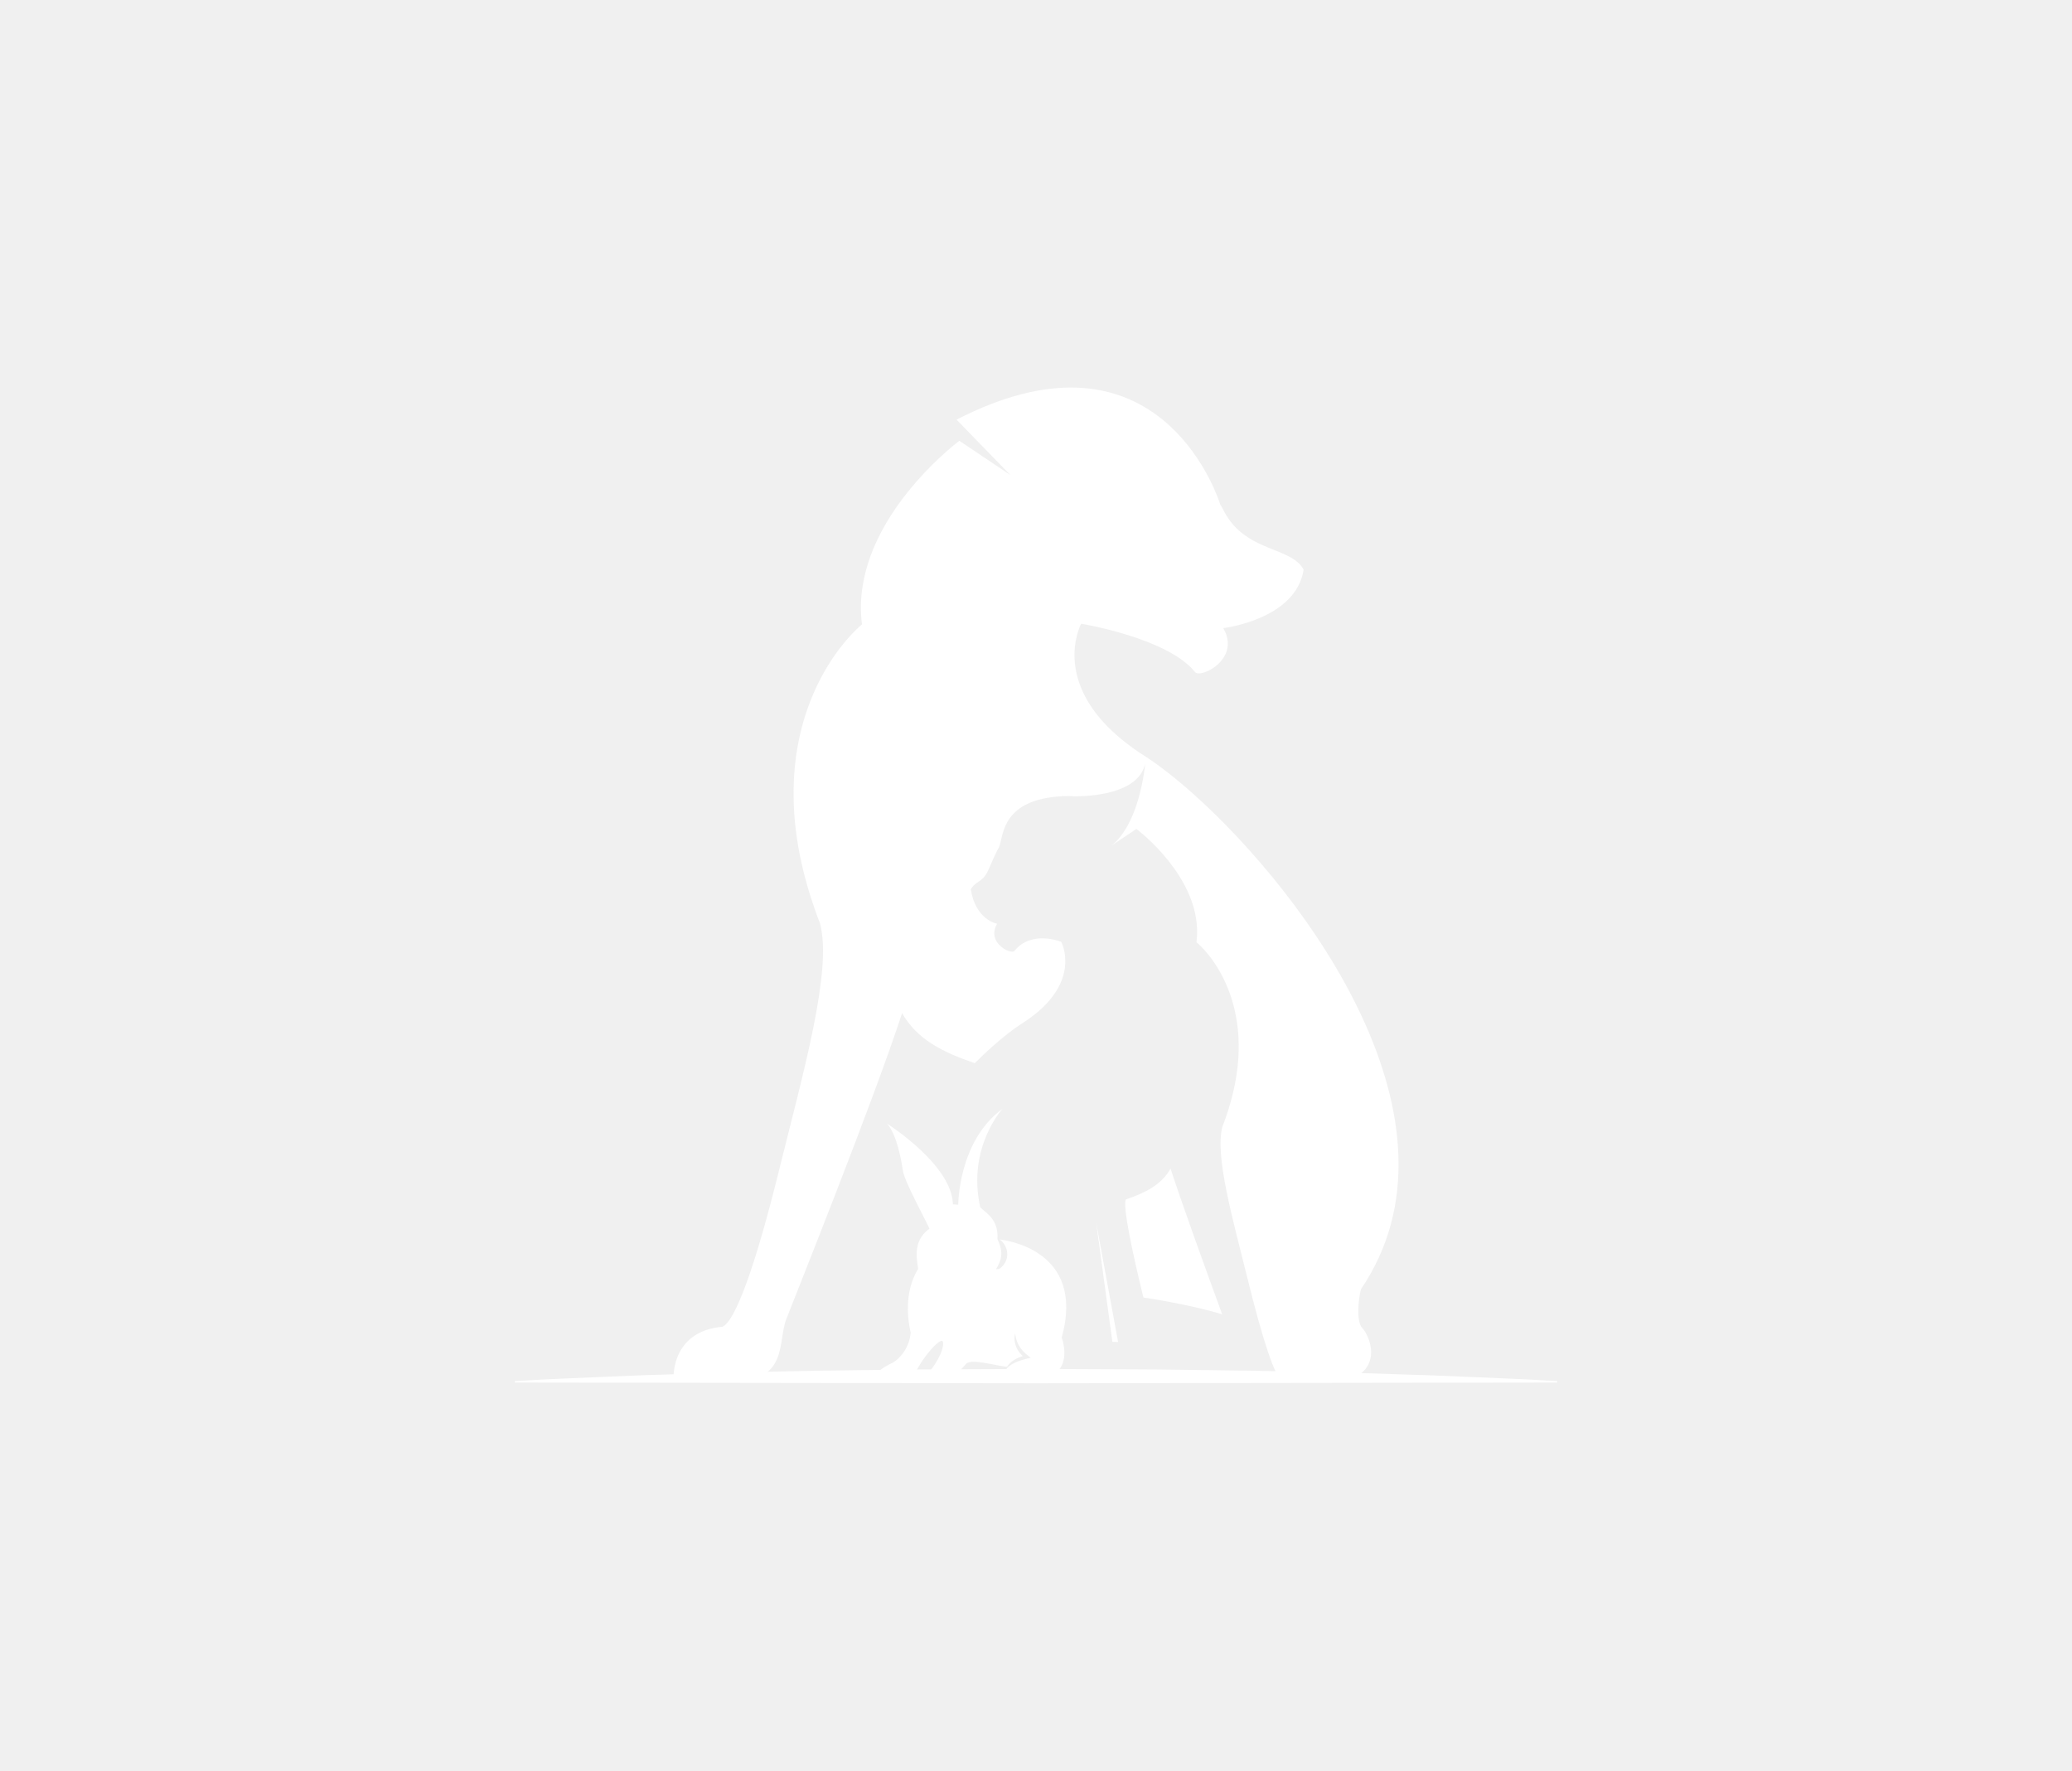
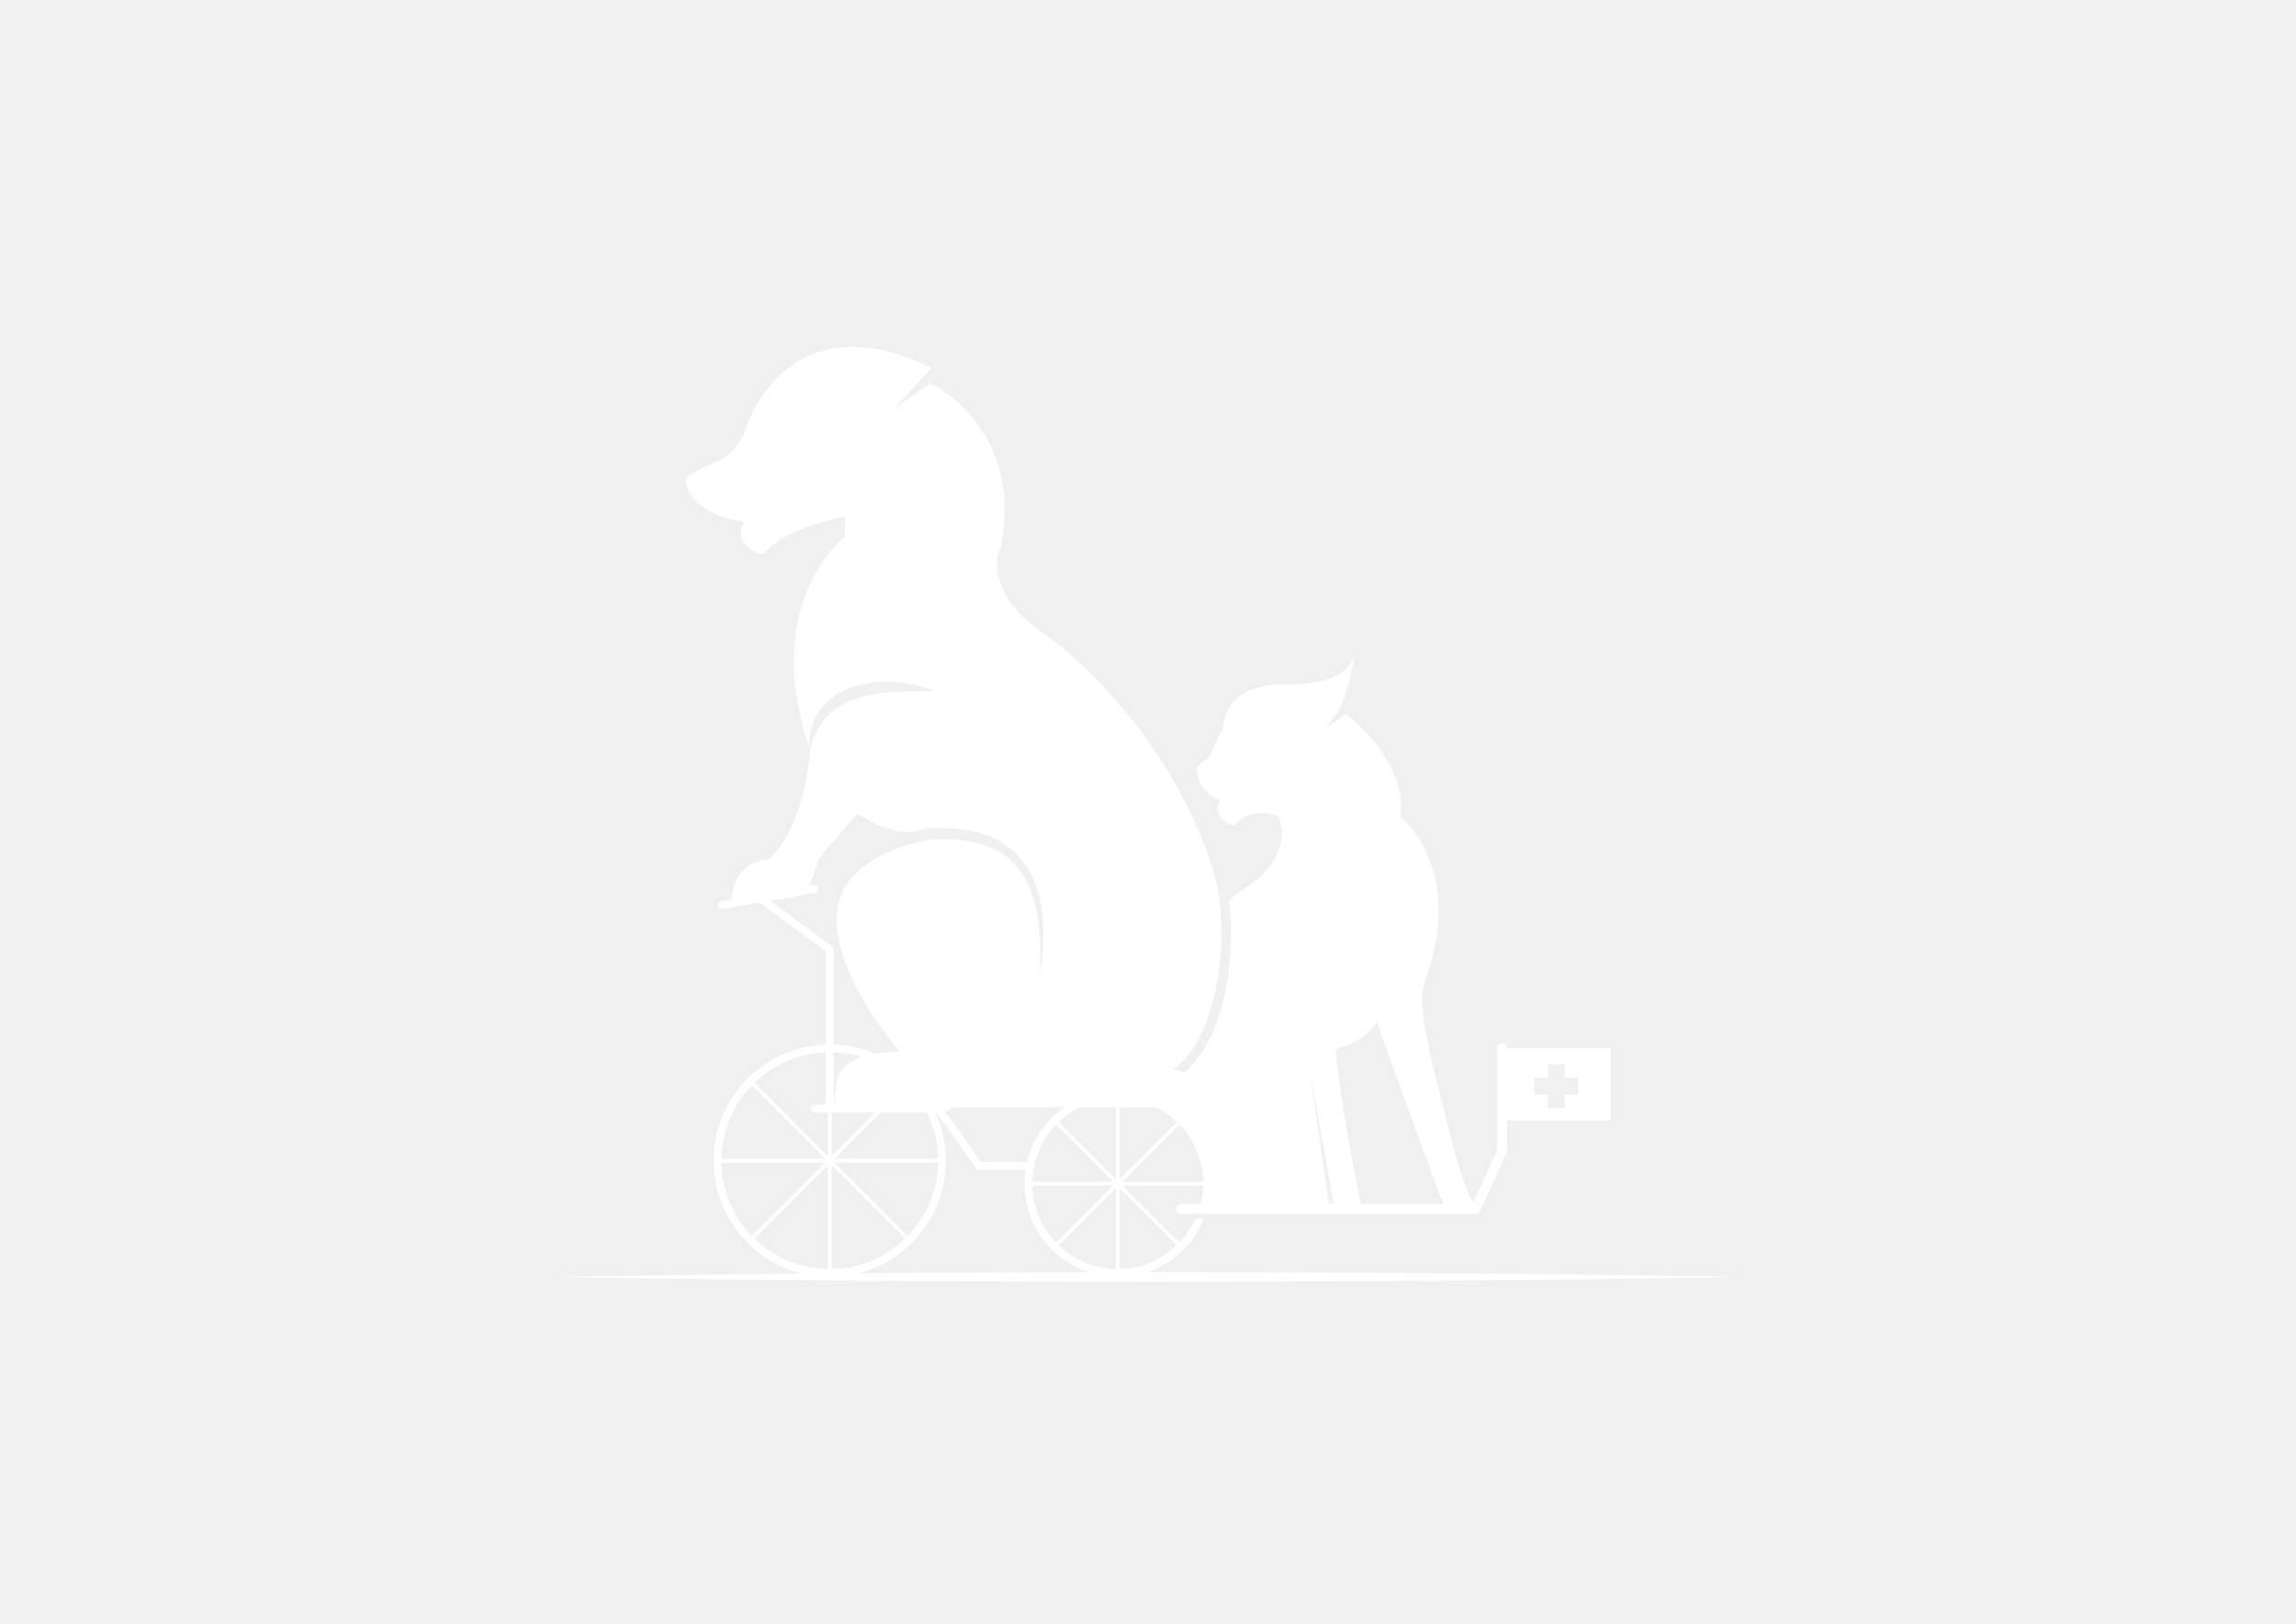
- <svg xmlns="http://www.w3.org/2000/svg" xmlns:xlink="http://www.w3.org/1999/xlink" xml:space="preserve" enable-background="new 0 0 577.847 493.89" viewBox="0 0 577.847 493.89" height="493.89px" width="577.847px" y="0px" x="0px" id="Calque_1" version="1.1">
-   <defs id="defs85" />
-   <g transform="translate(1.082992,27.01472)" id="g5" style="fill:#ffffff;fill-opacity:1">
-     <path d="m 325.37,298.917 c -2.586,4.525 -6.896,6.68 -12.5,8.62 -0.865,2.351 2.177,16.075 4.925,27.334 l 0,0 c 0,0 12.648,1.817 21.969,4.688 -4.885,-13.337 -11.439,-31.509 -14.394,-40.642 z" id="path7" style="fill:#ffffff;fill-opacity:1" />
-     <path d="m 310.726,347.259 -6.099,-33.257 4.517,33.233 c 0.567,0.008 1.093,0.017 1.582,0.024 z" id="path9" style="fill:#ffffff;fill-opacity:1" />
-     <g id="g11" style="fill:#ffffff;fill-opacity:1">
-       <path d="m 142.495,358.184 c 0,0 1.136,-0.064 3.265,-0.185 2.129,-0.105 5.251,-0.333 9.226,-0.477 3.974,-0.168 8.8,-0.371 14.335,-0.604 5.536,-0.242 11.781,-0.508 18.594,-0.687 6.813,-0.216 14.194,-0.439 22,-0.586 7.807,-0.171 16.039,-0.373 24.555,-0.456 8.517,-0.086 17.317,-0.287 26.259,-0.289 8.942,-0.037 18.026,-0.076 27.11,-0.114 9.084,0.039 18.168,0.079 27.11,0.118 8.942,0.014 17.743,0.204 26.259,0.293 8.517,0.082 16.749,0.292 24.556,0.458 7.807,0.145 15.188,0.374 22.001,0.585 6.813,0.177 13.058,0.447 18.594,0.685 5.535,0.232 10.361,0.435 14.336,0.601 3.974,0.144 7.097,0.37 9.226,0.475 2.129,0.12 3.265,0.184 3.265,0.184 l 0,0.4 c 0,0 -72.673,0.1 -145.345,0.199 -72.672,-0.1 -145.345,-0.199 -145.345,-0.199 l 0,-0.401 z" id="path13" style="fill:#ffffff;fill-opacity:1" />
+ <svg xmlns="http://www.w3.org/2000/svg" version="1.1" id="Calque_1" x="0px" y="0px" width="118.25px" height="83.611px" viewBox="0 0 118.25 83.611" enable-background="new 0 0 118.25 83.611" xml:space="preserve">
+   <g>
+     <g>
+       <path fill="#FFFFFF" d="M28.339,65.754c0,0,3.848-0.056,9.621-0.14c2.886-0.022,6.253-0.049,9.861-0.077    c3.608-0.011,7.456-0.021,11.304-0.033c3.848,0.012,7.696,0.022,11.304,0.033c3.607,0.027,6.975,0.054,9.861,0.076    c5.772,0.084,9.621,0.141,9.621,0.141s-3.848,0.057-9.621,0.141c-2.886,0.022-6.253,0.049-9.861,0.076    c-3.608,0.011-7.456,0.021-11.304,0.033c-3.848-0.012-7.696-0.022-11.304-0.033c-3.607-0.028-6.975-0.055-9.861-0.077    C32.188,65.81,28.339,65.754,28.339,65.754z" />
    </g>
-     <path d="m 202.826,358.384 c 16.063,0 12.92,-11.175 15.364,-17.46 2.444,-6.286 24.618,-61.633 32.3,-85.377 4.19,7.333 11.175,10.824 20.254,13.967 0.002,0.006 0.003,0.013 0.005,0.019 1.624,-1.628 3.218,-3.138 4.752,-4.511 3.163,-2.829 6.075,-5.083 8.49,-6.622 0.65,-0.414 1.263,-0.829 1.847,-1.245 14.92,-10.614 9.036,-21.49 9.036,-21.49 0,0 -8.29,-3.383 -13.031,2.52 -0.346,0.464 -1.692,0.206 -2.982,-0.614 -1.934,-1.229 -3.741,-3.723 -1.867,-6.953 0,0 -5.972,-0.988 -7.334,-9.587 0.002,-0.003 0.004,-0.006 0.006,-0.009 0.005,-0.01 0.011,-0.019 0.017,-0.028 0.392,-0.745 0.984,-1.314 1.717,-1.793 3.224,-2.107 2.618,-2.933 5.595,-8.962 10e-4,-0.002 10e-4,-0.003 0.002,-0.005 0.167,-0.337 0.34,-0.634 0.518,-0.895 0,0 0.057,-0.184 0.173,-0.516 1.075,-3.056 0.816,-12.916 17.515,-13.771 l 0,-0.041 c 0,0 0.119,0.01 0.336,0.023 1.081,-0.043 2.205,-0.023 3.374,0.064 6.102,-0.084 17.748,-1.301 19.387,-9.22 0,0 -0.577,7.229 -3.311,13.993 -0.57,1.409 -1.232,2.797 -2.004,4.097 -1.109,1.868 -2.444,3.548 -4.045,4.837 l 6.9,-4.629 c 0,0 14.384,10.699 16.64,24.973 0.338,2.137 0.406,4.351 0.111,6.623 4.656,3.935 17.479,19.432 8.895,46.738 -0.488,1.552 -1.041,3.141 -1.674,4.77 -2.154,8.189 3.019,26.076 7.112,42.671 4.095,16.595 7.637,27.572 9.792,28.434 l 0.926,0 c 1.022,-0.069 2.016,-0.303 2.74,0 1.948,-0.41 4.155,-0.224 6.321,0 l 7.123,0 c 11.523,-3.492 6.744,-13.27 4.998,-15.016 -1.746,-1.746 -1.048,-8.381 -0.35,-10.825 31.53,-46.545 -15.186,-109.877 -46.653,-138.028 -5.125,-4.584 -9.845,-8.235 -13.757,-10.729 -1.053,-0.671 -2.045,-1.344 -2.991,-2.018 -24.177,-17.199 -14.644,-34.822 -14.644,-34.822 0,0 24.095,3.919 31.777,13.482 0.559,0.754 2.74,0.336 4.831,-0.994 3.133,-1.992 6.063,-6.031 3.025,-11.266 0,0 20.206,-2.344 22.412,-16.275 -0.003,-0.005 -0.006,-0.01 -0.009,-0.015 -0.008,-0.017 -0.019,-0.03 -0.027,-0.047 -0.635,-1.206 -1.596,-2.129 -2.781,-2.904 -5.226,-3.417 -14.772,-4.011 -19.595,-13.78 -0.001,-0.002 -0.002,-0.004 -0.003,-0.006 -0.271,-0.547 -0.551,-1.027 -0.84,-1.45 0,0 -0.09,-0.299 -0.278,-0.835 -2.343,-6.654 -20.021,-50.213 -73.257,-22.828 l 15.015,15.451 -14.237,-9.555 c 0,0 -23.307,17.337 -26.962,40.465 -0.546,3.461 -0.657,7.05 -0.18,10.73 -7.545,6.377 -28.322,31.486 -14.412,75.732 0.791,2.515 1.688,5.088 2.711,7.727 3.492,13.27 -4.889,42.253 -11.523,69.141 -6.635,26.889 -12.222,41.903 -15.713,43.3 -15.016,1.396 -13.619,15.365 -13.619,15.365 0,0 -0.001,-10e-4 16.062,-10e-4 z" id="path15" style="fill:#ffffff;fill-opacity:1" />
-     <g id="g17" style="fill:#ffffff;fill-opacity:1">
-       <defs id="defs19">
-         <rect id="SVGID_1_" x="218.258" y="274.763" width="96.029" height="83.621" />
-       </defs>
-       <clipPath id="SVGID_2_">
-         <use xlink:href="#SVGID_1_" overflow="visible" id="use23" style="overflow:visible" x="0" y="0" width="100%" height="100%" />
-       </clipPath>
-       <path clip-path="url(#SVGID_2_)" d="m 277.695,318.673 c 0,0 0.133,0.077 0.335,0.25 0.203,0.17 0.477,0.438 0.749,0.808 0.137,0.186 0.282,0.391 0.401,0.629 0.137,0.229 0.242,0.492 0.35,0.766 0.078,0.282 0.193,0.572 0.228,0.884 0.021,0.156 0.041,0.313 0.061,0.471 0.012,0.159 0.002,0.32 0.002,0.48 0.007,0.322 -0.063,0.639 -0.123,0.948 -0.051,0.312 -0.204,0.59 -0.298,0.87 -0.111,0.274 -0.285,0.508 -0.42,0.737 -0.128,0.236 -0.326,0.404 -0.473,0.58 -0.154,0.172 -0.293,0.328 -0.448,0.435 -0.146,0.116 -0.278,0.209 -0.386,0.286 -0.216,0.151 -0.962,0.145 -0.962,0.145 0,0 0.066,-0.141 0.19,-0.369 0.063,-0.113 0.137,-0.251 0.229,-0.399 0.1,-0.145 0.169,-0.334 0.264,-0.521 0.046,-0.095 0.093,-0.193 0.142,-0.296 0.053,-0.1 0.105,-0.201 0.139,-0.315 0.072,-0.226 0.173,-0.45 0.244,-0.69 0.05,-0.246 0.136,-0.49 0.165,-0.747 0.026,-0.258 0.087,-0.514 0.072,-0.777 0.002,-0.131 0.016,-0.263 0.009,-0.394 l -0.03,-0.391 c -0.015,-0.26 -0.068,-0.516 -0.106,-0.766 -0.072,-0.243 -0.104,-0.492 -0.183,-0.717 -0.066,-0.229 -0.139,-0.443 -0.209,-0.645 -0.146,-0.397 -0.283,-0.735 -0.389,-0.97 -0.102,-0.237 -0.17,-0.374 -0.17,-0.374 0.374,-5.511 -3.081,-7.191 -4.779,-8.873 -3.752,-16.623 6.181,-27.456 6.181,-27.456 -12.327,8.965 -12.327,26.71 -12.327,26.71 0,0 0,0 -1.495,-0.094 -0.223,-9.416 -13.097,-19.006 -18.396,-22.561 2.91,3.252 4.101,10.801 4.481,13.314 0.468,3.082 7.472,15.783 7.378,16.063 -5.323,3.735 -3.082,9.899 -3.176,11.301 0,0 -2.977,4.026 -2.833,11.469 0.035,1.865 0.265,3.941 0.789,6.227 -0.461,4.709 -3.43,7.268 -4.307,7.894 -0.261,0.169 -0.506,0.331 -0.742,0.488 -0.001,0.001 -0.001,0.001 -0.001,0.001 -2.542,1.131 -8.339,4.679 -2.134,4.804 l 0.004,-0.004 c 4.899,0.6 7.29,-0.235 8.384,-1.834 2.521,-5.229 7.284,-10.179 7.751,-8.872 0.468,1.308 -0.84,5.23 -4.763,9.62 -3.922,4.389 -2.615,4.949 3.456,5.416 6.07,0.467 5.229,-3.829 4.575,-4.203 -0.653,-0.373 1.774,-3.081 3.27,-4.669 1.47,-1.563 8.907,0.763 11.368,0.837 0.136,-0.219 0.289,-0.428 0.456,-0.619 0.106,-0.113 0.207,-0.24 0.327,-0.34 0.117,-0.104 0.23,-0.217 0.354,-0.314 0.244,-0.197 0.495,-0.389 0.765,-0.549 0.261,-0.179 0.542,-0.312 0.815,-0.468 0.28,-0.135 0.567,-0.258 0.854,-0.38 l 0.436,-0.164 c 0.123,-0.043 0.243,-0.092 0.367,-0.132 -0.248,-0.228 -0.477,-0.476 -0.697,-0.731 -0.221,-0.255 -0.416,-0.531 -0.595,-0.818 -0.174,-0.289 -0.339,-0.584 -0.472,-0.895 -0.073,-0.151 -0.119,-0.315 -0.18,-0.472 -0.061,-0.157 -0.103,-0.319 -0.146,-0.481 -0.047,-0.16 -0.082,-0.323 -0.104,-0.49 -0.022,-0.164 -0.058,-0.327 -0.07,-0.492 -0.025,-0.331 -0.034,-0.659 -0.009,-0.986 0.008,-0.163 0.024,-0.324 0.054,-0.485 l 0.091,-0.477 c 0.067,0.319 0.089,0.634 0.172,0.94 0.037,0.152 0.059,0.307 0.103,0.456 0.045,0.149 0.093,0.296 0.131,0.444 0.041,0.146 0.103,0.289 0.152,0.433 0.046,0.144 0.116,0.28 0.175,0.419 0.059,0.14 0.116,0.277 0.191,0.409 0.073,0.131 0.132,0.269 0.217,0.393 0.083,0.125 0.147,0.259 0.233,0.382 0.086,0.122 0.165,0.248 0.255,0.366 0.181,0.236 0.371,0.465 0.567,0.688 0.4,0.441 0.849,0.834 1.323,1.202 l 0.843,0.653 -1.024,0.26 c -0.568,0.143 -1.132,0.295 -1.69,0.465 -0.549,0.189 -1.1,0.381 -1.622,0.631 -0.264,0.12 -0.518,0.256 -0.772,0.396 -0.126,0.069 -0.243,0.152 -0.367,0.229 -0.125,0.074 -0.234,0.167 -0.355,0.249 -0.235,0.171 -0.449,0.368 -0.655,0.577 -0.103,0.106 -0.194,0.22 -0.286,0.338 -0.081,0.112 -0.164,0.229 -0.223,0.358 -1.466,3.615 3.948,2.743 7.138,2.743 0.323,0 0.617,-0.018 0.897,-0.042 3.87,-0.242 6.029,-1.584 7.172,-3.288 2.354,-3.509 0.429,-8.531 0.429,-8.531 6.813,-24.654 -16.102,-27.186 -17.317,-27.373 z" id="path25" style="fill:#ffffff;fill-opacity:1" />
+     <g>
+       <circle fill="none" stroke="#FFFFFF" stroke-width="0.4" stroke-miterlimit="10" cx="42.735" cy="59.77" r="5.783" />
+       <g>
+         <line fill="none" stroke="#FFFFFF" stroke-width="0.2" stroke-miterlimit="10" x1="42.735" y1="53.986" x2="42.735" y2="65.554" />
+         <line fill="none" stroke="#FFFFFF" stroke-width="0.2" stroke-miterlimit="10" x1="48.518" y1="59.77" x2="36.952" y2="59.77" />
+         <line fill="none" stroke="#FFFFFF" stroke-width="0.2" stroke-miterlimit="10" x1="46.825" y1="55.68" x2="38.645" y2="63.859" />
+         <line fill="none" stroke="#FFFFFF" stroke-width="0.2" stroke-miterlimit="10" x1="46.825" y1="63.859" x2="38.645" y2="55.68" />
+       </g>
+       <g>
+         <line fill="none" stroke="#FFFFFF" stroke-width="0.2" stroke-miterlimit="10" x1="57.571" y1="56.346" x2="57.571" y2="65.554" />
+         <line fill="none" stroke="#FFFFFF" stroke-width="0.2" stroke-miterlimit="10" x1="62.174" y1="60.949" x2="52.967" y2="60.949" />
+         <line fill="none" stroke="#FFFFFF" stroke-width="0.2" stroke-miterlimit="10" x1="60.827" y1="57.694" x2="54.315" y2="64.205" />
+         <line fill="none" stroke="#FFFFFF" stroke-width="0.2" stroke-miterlimit="10" x1="60.827" y1="64.205" x2="54.315" y2="57.694" />
+       </g>
+       <path fill="#FFFFFF" d="M62.612,45.303c-0.923-3.582-3.239-6.84-3.837-7.641c-0.093-0.121-0.146-0.189-0.146-0.189l0,0    c-0.998-1.297-2.044-2.432-2.987-3.314c-0.665-0.621-1.281-1.119-1.789-1.461c-0.139-0.093-0.268-0.184-0.39-0.275    c-2.025-1.508-2.207-2.994-2.078-3.867c0.103-0.232,0.19-0.484,0.239-0.787c0.872-5.438-3.05-7.688-3.635-7.993    c-0.047-0.024-0.079-0.04-0.079-0.04l-0.273,0.191l-0.387,0.272l-1.199,0.843l1.944-2.09c-7.129-3.472-9.342,2.348-9.635,3.234    c-0.023,0.072-0.034,0.113-0.034,0.113c-0.037,0.056-0.072,0.12-0.109,0.193c0,0,0,0,0,0.001c-0.607,1.308-1.87,1.414-2.552,1.882    c-0.155,0.105-0.279,0.23-0.36,0.393c-0.004,0.002-0.004,0.004-0.006,0.006v0.002c0.332,1.839,3.016,2.09,3.016,2.09    c-0.388,0.703,0.013,1.229,0.433,1.483c0.28,0.171,0.572,0.219,0.644,0.118c0.959-1.248,3.96-1.838,4.15-1.875    c-0.033,0.334-0.047,0.672-0.011,1.021c-0.995,0.806-3.706,3.953-2.22,9.612l-0.012-0.012c0,0,0.105,0.536,0.396,1.276    c0.003,0.014,0.008,0.025,0.012,0.039c-0.009-0.055-0.021-0.158-0.021-0.313c0.007-0.113,0.002-0.256,0.039-0.414    c0.021-0.163,0.072-0.34,0.139-0.531c0.082-0.185,0.158-0.399,0.301-0.587c0.123-0.206,0.297-0.386,0.481-0.572    c0.204-0.15,0.403-0.353,0.651-0.458l0.365-0.186l0.386-0.132c0.26-0.095,0.525-0.128,0.784-0.17    c0.262-0.058,0.521-0.046,0.769-0.051c0.497-0.027,0.949,0.068,1.334,0.118c0.195,0.023,0.366,0.086,0.52,0.123    c0.15,0.045,0.285,0.084,0.395,0.115c0.214,0.07,0.335,0.111,0.335,0.111s-0.128,0.004-0.355,0.012    c-0.112,0.001-0.248,0.001-0.403,0.002c-0.156,0.004-0.33-0.014-0.52-0.002c-0.188,0.01-0.395,0.02-0.606,0.022    c-0.217-0.005-0.438,0.028-0.669,0.051c-0.229,0.021-0.466,0.044-0.698,0.097c-0.234,0.045-0.475,0.082-0.695,0.172l-0.341,0.104    l-0.317,0.15c-0.216,0.086-0.39,0.229-0.577,0.345c-0.161,0.146-0.339,0.271-0.463,0.431c-0.145,0.146-0.244,0.313-0.351,0.46    c-0.348,0.576-0.457,1.063-0.472,1.136c0.003,0.008,0.006,0.016,0.009,0.023l-0.012-0.01c-0.241,3.598-1.74,5.514-2.207,5.688    c-1.991,0.142-1.852,2.487-1.852,2.487s0.004-0.492,2.131-0.445c2.129,0.047,1.992-1.09,2.333-1.915    c0.16-0.387,0.98-1.269,2.06-2.5c0.714,0.511,1.585,0.885,2.662,0.978l0.919-0.205l0.021-0.005h0.02l0.717-0.013l0.723,0.035    l0.72,0.1c0.235,0.063,0.479,0.1,0.709,0.186c0.228,0.093,0.466,0.159,0.677,0.291l0.327,0.177l0.3,0.22    c0.209,0.137,0.369,0.33,0.543,0.502c0.166,0.184,0.3,0.393,0.44,0.593c0.105,0.219,0.24,0.427,0.323,0.653    c0.072,0.23,0.181,0.451,0.225,0.687c0.05,0.233,0.122,0.464,0.141,0.702c0.025,0.236,0.059,0.473,0.074,0.707    c0.018,0.475,0.024,0.943-0.013,1.412c-0.007,0.471-0.103,0.934-0.15,1.397c0.005-0.468,0.043-0.935,0.02-1.399    c0.004-0.466-0.042-0.928-0.092-1.387c-0.032-0.229-0.08-0.454-0.122-0.68c-0.039-0.227-0.121-0.439-0.174-0.661    c-0.053-0.224-0.164-0.421-0.242-0.633c-0.085-0.209-0.219-0.392-0.323-0.587c-0.136-0.176-0.266-0.357-0.417-0.514    c-0.167-0.146-0.313-0.313-0.504-0.423l-0.274-0.183l-0.297-0.145c-0.191-0.107-0.412-0.156-0.62-0.232    c-0.211-0.064-0.432-0.101-0.646-0.154l-0.668-0.081l-0.681-0.022l-0.66,0.021l-0.865,0.208c-0.284,0.094-0.575,0.173-0.856,0.279    c-0.27,0.119-0.557,0.213-0.809,0.364c-0.269,0.127-0.508,0.291-0.746,0.457c-0.224,0.181-0.458,0.354-0.637,0.574    c-0.1,0.103-0.191,0.21-0.266,0.331c-0.079,0.117-0.164,0.23-0.22,0.361c-0.258,0.5-0.372,1.071-0.365,1.65    c0.007,0.58,0.124,1.166,0.306,1.734c0.092,0.284,0.202,0.563,0.317,0.842c0.125,0.274,0.247,0.551,0.384,0.82    c0.553,1.078,1.245,2.104,2.023,3.036l0.213,0.257l-0.326,0.018c-0.336,0.02-0.674,0.037-1.008,0.096    c-0.327,0.069-0.658,0.153-0.954,0.311c-0.153,0.069-0.288,0.168-0.423,0.268c-0.129,0.106-0.247,0.227-0.348,0.363    c-0.199,0.27-0.307,1.359-0.316,1.706c1.122,0.093,2.189-0.155,3.196-0.118c8.651,0.322,12.815,0.113,14.928-2.327    c0.023-0.026,0.043-0.054,0.065-0.08C62.89,52.302,63.249,47.783,62.612,45.303z" />
+       <g>
+         <path fill="#FFFFFF" d="M60.43,55.093h-1.771c-2.518,1.157-6.011,1.745-10.453,1.745c-0.471,0-0.975-0.016-1.473-0.028     c0.16,0.118,0.348,0.202,0.563,0.202H60.43c0.53,0,0.96-0.43,0.96-0.959C61.39,55.522,60.96,55.093,60.43,55.093z" />
+       </g>
+       <g>
+         <g>
+           <g>
+             <line fill="none" stroke="#FFFFFF" stroke-width="0.4" stroke-linecap="round" stroke-linejoin="round" stroke-miterlimit="10" x1="48.333" y1="57.09" x2="49.368" y2="58.543" />
+             <line fill="none" stroke="#FFFFFF" stroke-width="0.4" stroke-linecap="round" stroke-linejoin="round" stroke-miterlimit="10" x1="48.333" y1="57.09" x2="41.961" y2="57.09" />
+           </g>
+           <g>
+             <line fill="none" stroke="#FFFFFF" stroke-width="0.4" stroke-linecap="round" stroke-linejoin="round" stroke-miterlimit="10" x1="50.403" y1="59.997" x2="49.368" y2="58.543" />
+           </g>
+           <line fill="none" stroke="#FFFFFF" stroke-width="0.4" stroke-linecap="round" stroke-linejoin="round" stroke-miterlimit="10" x1="53.067" y1="60.033" x2="50.403" y2="60.033" />
+         </g>
+         <g>
+           <g>
+             <line fill="none" stroke="#FFFFFF" stroke-width="0.4" stroke-linecap="round" stroke-linejoin="round" stroke-miterlimit="10" x1="38.497" y1="45.769" x2="42.735" y2="48.893" />
+             <line fill="none" stroke="#FFFFFF" stroke-width="0.4" stroke-linecap="round" stroke-linejoin="round" stroke-miterlimit="10" x1="37.17" y1="46.6" x2="41.961" y2="45.769" />
+           </g>
+           <line fill="none" stroke="#FFFFFF" stroke-width="0.4" stroke-linecap="round" stroke-linejoin="round" stroke-miterlimit="10" x1="42.735" y1="48.893" x2="42.735" y2="57.012" />
+         </g>
+       </g>
+       <rect x="43.952" y="55.68" fill="none" stroke="#FFFFFF" stroke-width="0.5" stroke-linecap="round" stroke-linejoin="round" stroke-miterlimit="10" width="4.813" height="1.244" />
+       <line fill="none" stroke="#FFFFFF" stroke-width="0.5" stroke-linecap="round" stroke-linejoin="round" stroke-miterlimit="10" x1="60.827" y1="62.25" x2="76" y2="62.25" />
+       <path fill="#FFFFFF" d="M61.58,62.75c-0.69,1.531-2.224,2.604-4.009,2.604c-2.428,0-4.403-1.976-4.403-4.404    c0-2.428,1.976-4.403,4.403-4.403s4.403,1.976,4.403,4.403c0,0.275-0.032,0.541-0.081,0.801h0.4    c0.045-0.262,0.081-0.525,0.081-0.801c0-2.648-2.155-4.804-4.804-4.804s-4.804,2.155-4.804,4.804c0,2.649,2.155,4.805,4.804,4.805    c2.012,0,3.732-1.246,4.446-3.004H61.58z" />
+       <path fill="#FFFFFF" d="M61.459,54.785c-0.536,0.619-1.208,1.086-1.987,1.453l0.15,0.374l0.703,0.612l0.938,1.021l0.479,0.646    l0.333,1.438l0.099,0.979l-0.281,0.442l-0.067,0.37l14.316,0.13c-0.359-0.144-0.937-1.692-1.621-4.466    c-0.684-2.772-1.548-5.763-1.188-7.132c0.105-0.271,0.198-0.537,0.279-0.797c1.436-4.563-0.708-7.153-1.486-7.811    c0.051-0.38,0.039-0.75-0.018-1.107c-0.378-2.385-2.781-4.174-2.781-4.174l-1.153,0.773c0.268-0.215,0.49-0.495,0.676-0.808    c0.129-0.218,0.24-0.449,0.335-0.685c0.456-1.131,0.553-2.339,0.553-2.339c-0.273,1.323-2.22,1.526-3.239,1.541    c-0.195-0.015-0.384-0.019-0.563-0.011c-0.037-0.002-0.057-0.004-0.057-0.004v0.007c-2.791,0.143-2.748,1.79-2.927,2.302    c-0.021,0.055-0.029,0.086-0.029,0.086c-0.029,0.043-0.06,0.094-0.087,0.149c0,0.001,0,0.001,0,0.001    c-0.497,1.008-0.396,1.146-0.936,1.498c-0.122,0.08-0.221,0.175-0.286,0.299c-0.001,0.002-0.003,0.004-0.003,0.006    c0,0-0.001,0-0.001,0.001c0.228,1.437,1.226,1.603,1.226,1.603c-0.313,0.539-0.012,0.956,0.312,1.162    c0.216,0.137,0.44,0.18,0.499,0.102c0.792-0.986,2.178-0.42,2.178-0.42s0.983,1.816-1.51,3.591c-0.098,0.069-0.2,0.14-0.309,0.208    c-0.213,0.136-0.451,0.309-0.704,0.508c0.313,2.551-0.073,6.344-1.771,8.365L61.459,54.785z M68.831,54.039    c0.937-0.324,1.656-0.685,2.089-1.441c0.494,1.527,2.672,7.408,3.488,9.637c-1.792-0.016-4.266-0.039-4.266-0.039    C69.683,60.314,68.686,54.432,68.831,54.039z M68.742,62.252c-0.081,0-0.169-0.002-0.265-0.004l-1.023-7.129L68.742,62.252z" />
+       <polyline fill="none" stroke="#FFFFFF" stroke-width="0.5" stroke-linecap="round" stroke-linejoin="round" stroke-miterlimit="10" points="    76,62.25 77.359,59.286 77.359,59.027 77.359,53.965   " />
+       <path fill="#FFFFFF" d="M77.359,53.965v3.729h5.592v-3.729H77.359z M81.28,56.365h-0.693v0.693h-0.863v-0.693H79.03v-0.863h0.693    v-0.693h0.863v0.693h0.693V56.365z" />
    </g>
  </g>
</svg>
